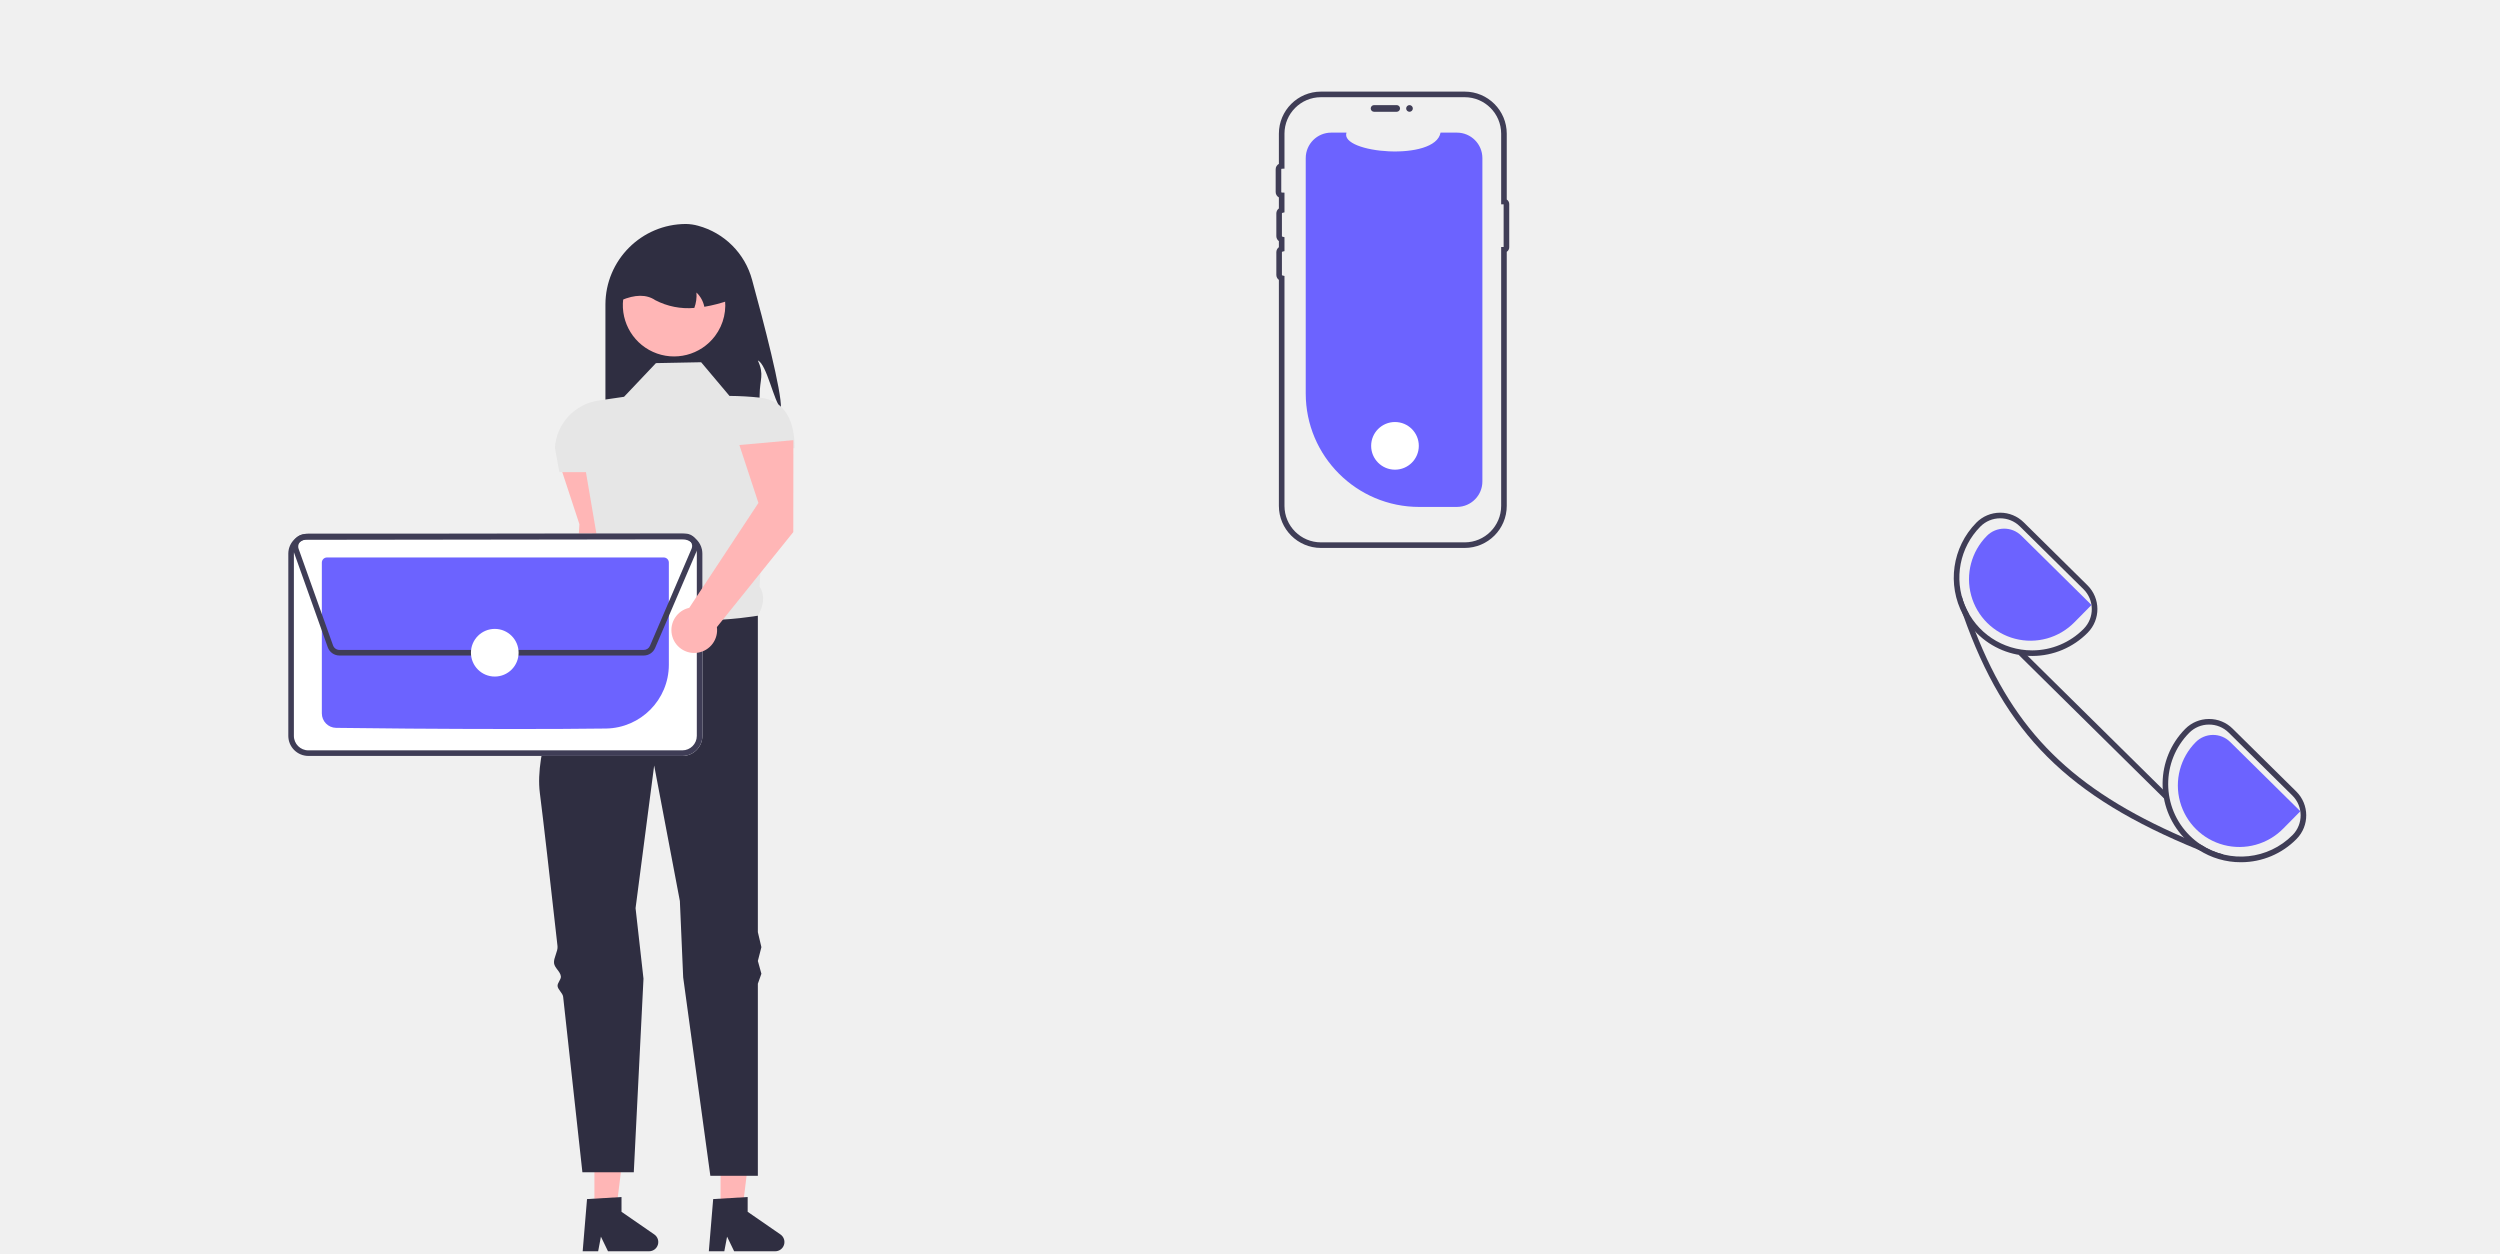
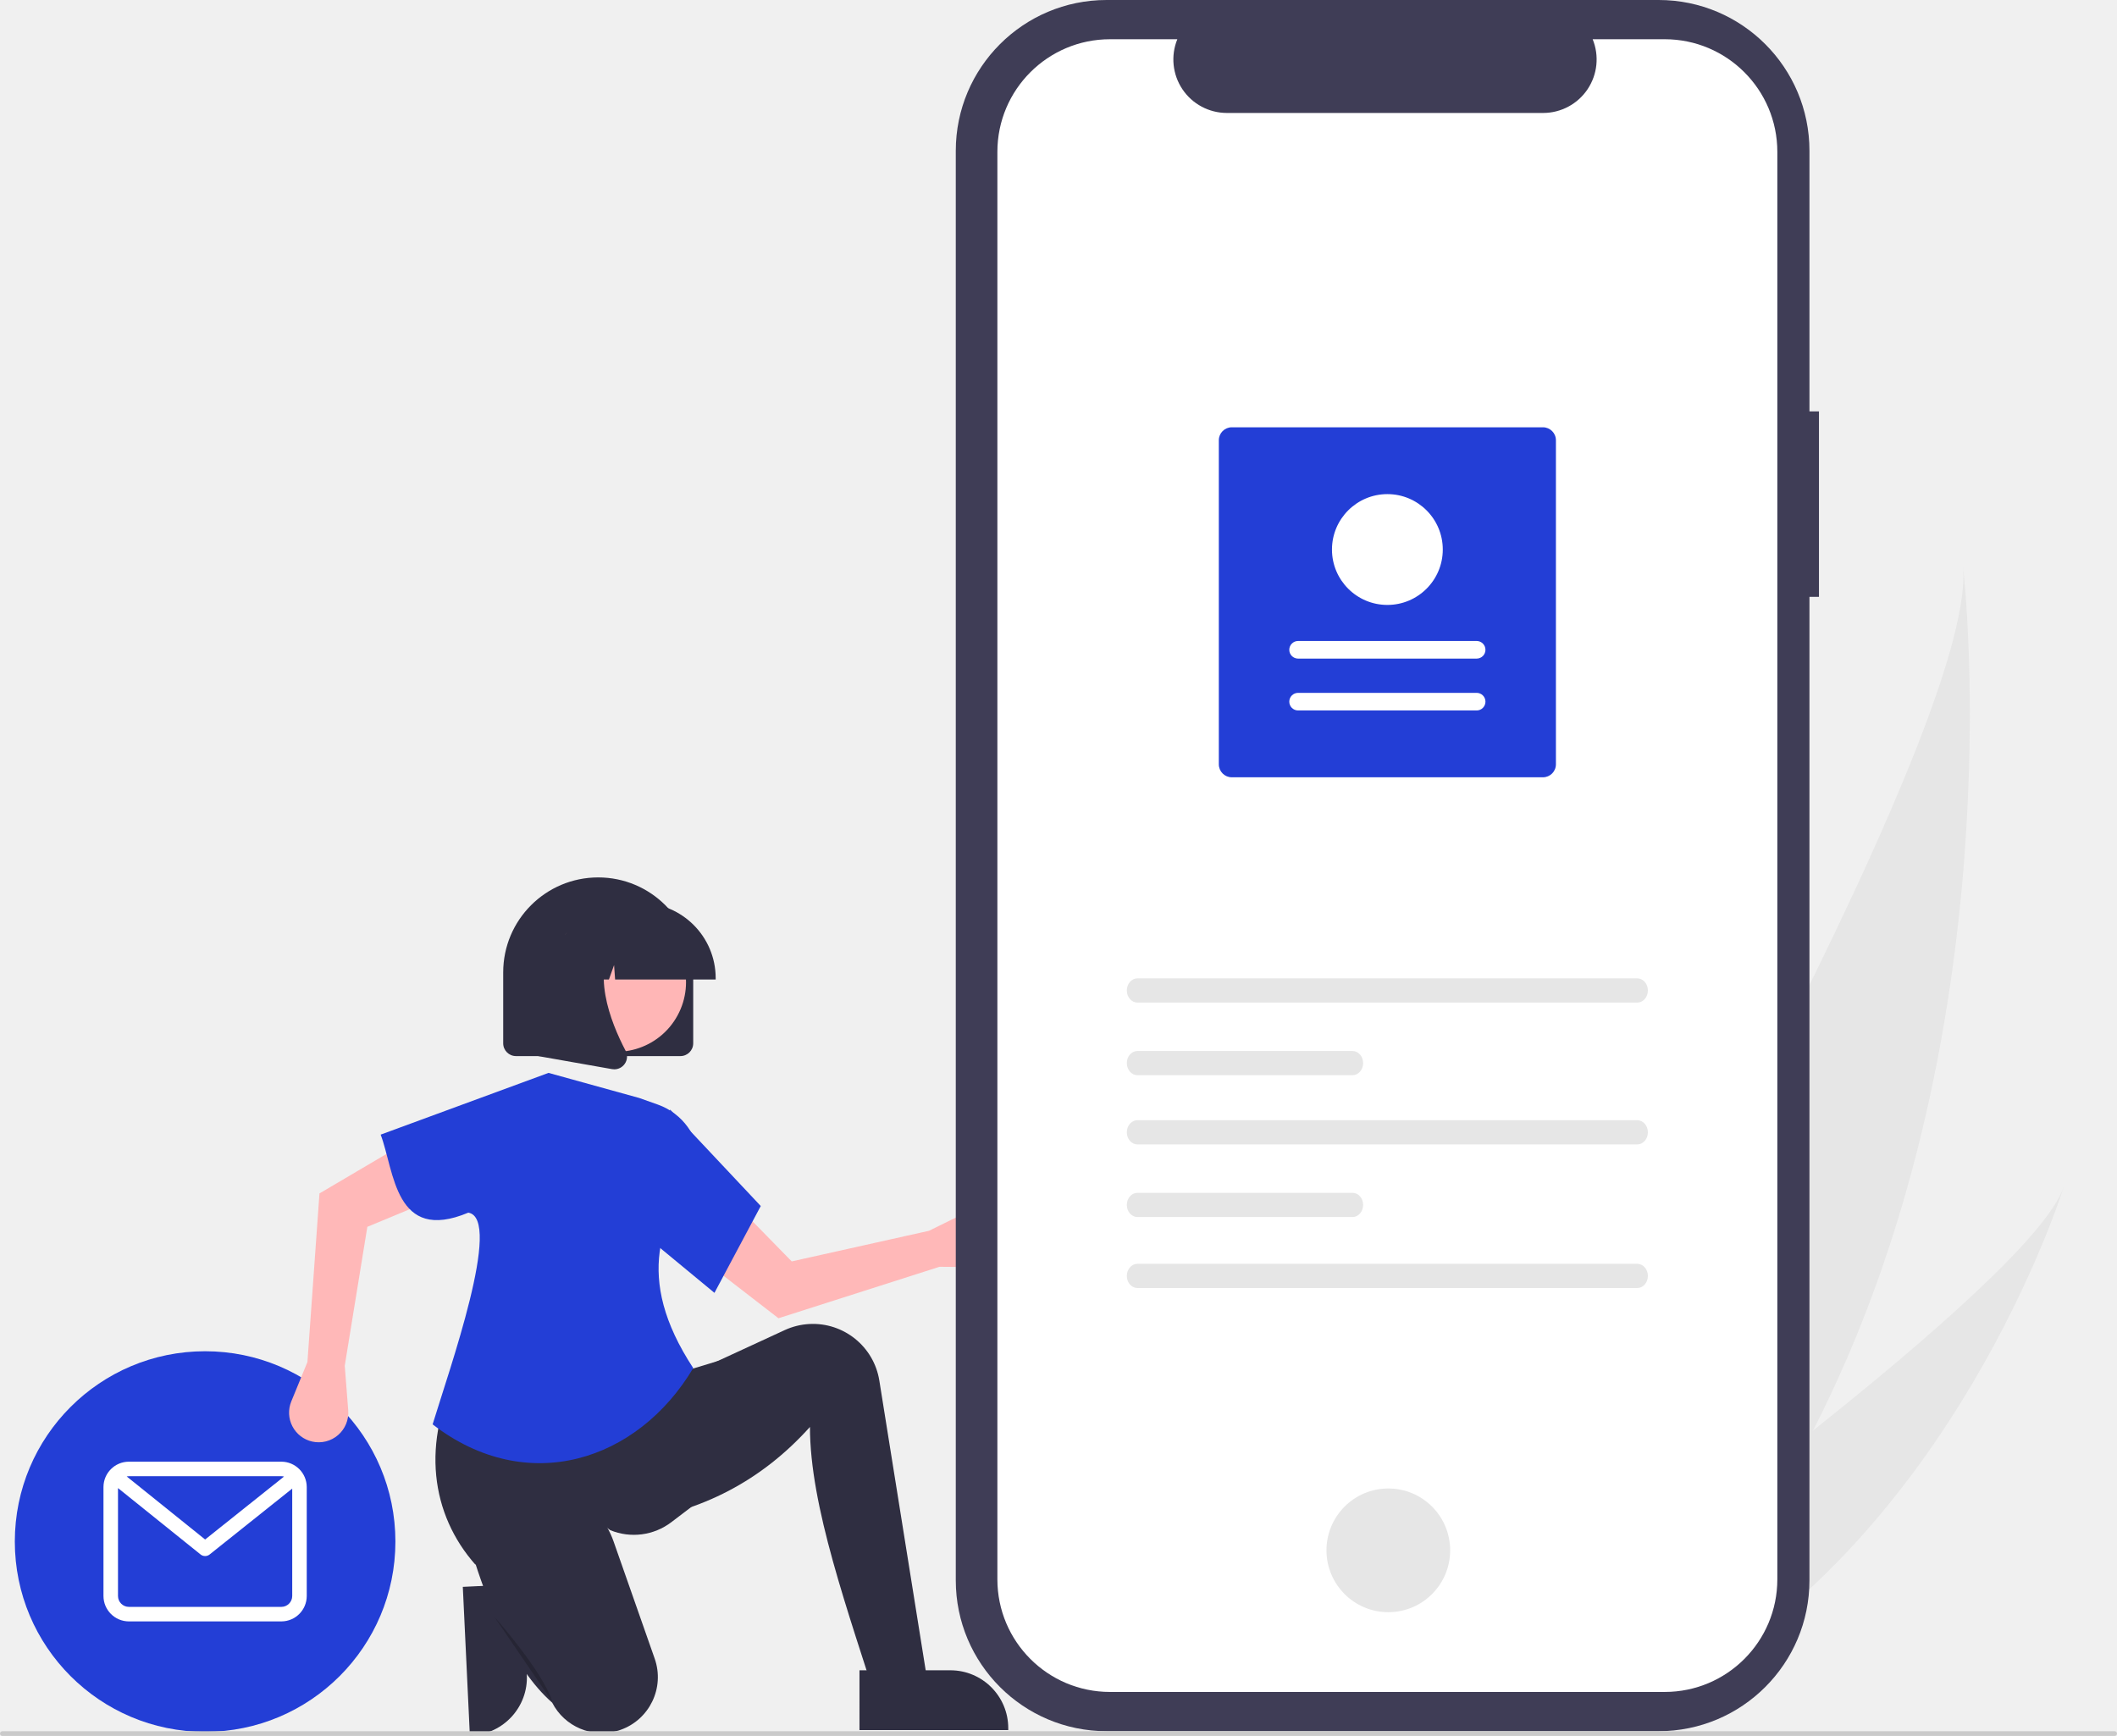
- <svg xmlns="http://www.w3.org/2000/svg" data-name="Layer 1" width="894.249" height="448.282" viewBox="0 0 894.249 448.282">
-   <path d="M447.37,674.141q-40.475,0-80.829-1.449c-38.44-1.381-78.19-2.808-115.136-23.299-25.845-14.333-48.735-37.329-66.194-66.504a223.77,223.77,0,0,1-25.369-63.604,261.476,261.476,0,0,1,.953-123.779,219.834,219.834,0,0,1,14.741-40.4c26.943-55.793,76.085-93.246,134.826-102.754a6.807,6.807,0,0,1,1.463-.031c.264.014.528.029.796.018l.346-.11a16.882,16.882,0,0,1,2.721-.698c90.594-13.487,186.365,13.802,276.952,78.914,70.042,50.351,162.868,77.464,283.781,82.889l1.717.09c33.66,1.934,66.218,15.811,94.16,40.133,27.579,24.006,48.287,56.034,59.884,92.624,1.426,4.461,2.733,9.104,3.884,13.801a26.039,26.039,0,0,1-6.941,24.69v.009l-.301.31c-.725.721-1.488,1.412-2.267,2.056l-.917.756c-7.727,6.365-13.83,11.394-21.135,15.299a64.983,64.983,0,0,1-15.419,5.821c-29.465,7.184-59.388,13.844-88.936,19.797-57.385,11.57-116.281,21.115-175.054,28.368A2269.141,2269.141,0,0,1,447.37,674.141Zm-136.232-419.845a3.507,3.507,0,0,0-.539.037c-58.192,9.419-106.869,46.504-133.544,101.745a217.624,217.624,0,0,0-14.595,40,259.188,259.188,0,0,0-.941,122.681,221.622,221.622,0,0,0,25.123,62.996c17.288,28.889,39.944,51.654,65.518,65.836,36.614,20.308,76.176,21.729,114.436,23.102a2266.314,2266.314,0,0,0,358.315-15.595c58.735-7.249,117.593-16.787,174.94-28.351,29.528-5.948,59.43-12.604,88.875-19.783a63.358,63.358,0,0,0,15.047-5.679c7.157-3.826,13.202-8.807,20.855-15.111l.917-.755c.67-.554,1.329-1.146,1.958-1.761l.181-.189c6.289-6.339,8.735-14.702,6.71-22.944v-.001c-1.139-4.646-2.432-9.24-3.844-13.655-23.69-74.746-84.974-127.569-152.496-131.447l-1.707-.09c-55.232-2.479-103.564-9.344-147.752-20.99-52.75-13.902-98.801-34.83-136.876-62.201-90.242-64.862-185.613-92.049-275.811-78.626a15.473,15.473,0,0,0-2.479.643l-.623.174a9.374,9.374,0,0,1-1.062-.013C311.537,254.307,311.335,254.296,311.138,254.296Z" transform="translate(-152.8755 -225.8589)" fill="#f0f0f0" />
-   <path d="M432.202,371.915c-2.498-2.397-5.053-15.762-8.242-17.118,2.384,5.269.653,6.663.64,12.446a39.123,39.123,0,0,1-1.141,9.745H369.435V334.825a28.847,28.847,0,0,1,28.848-28.848,17.214,17.214,0,0,1,4.276.626A27.428,27.428,0,0,1,421.909,326.007C426.028,341.061,432.578,366.119,432.202,371.915Z" transform="translate(-152.8755 -225.8589)" fill="#2f2e41" />
-   <path d="M372.605,423.782l.027-32.863L353.314,392.645l6.818,20.726-3.191,52.096a8.173,8.173,0,1,0,9.89,6.889Z" transform="translate(-152.8755 -225.8589)" fill="#ffb6b6" />
-   <polygon points="257.746 432.76 265.55 432.759 269.263 402.657 257.744 402.657 257.746 432.76" fill="#ffb6b6" />
-   <path d="M407.978,654.769l12.337-.736v5.286l11.729,8.101a3.302,3.302,0,0,1-1.876,6.019H415.481L412.949,668.209l-.988,5.228h-5.538Z" transform="translate(-152.8755 -225.8589)" fill="#2f2e41" />
-   <polygon points="212.62 432.76 220.425 432.759 224.137 402.657 212.619 402.657 212.62 432.76" fill="#ffb6b6" />
-   <path d="M362.853,654.769l12.337-.736v5.286l11.729,8.101a3.302,3.302,0,0,1-1.876,6.019H370.355l-2.532-5.228-.988,5.228H361.297Z" transform="translate(-152.8755 -225.8589)" fill="#2f2e41" />
-   <path d="M403.672,355.43l-16.167.317-11.412,12.046-9.149,1.342a18.266,18.266,0,0,0-15.577,16.897v0l1.585,8.706h9.51l5.502,32.303c-2.139,5.451-2.285,9.754,2.107,11.444l13.631,25.678L423.96,446.094c2.042-3.51,2.696-7.036.609-10.464l2.878-49.45h9.677v0c0-9.249-3.128-17.046-12.32-18.075a108.654,108.654,0,0,0-10.989-.629Z" transform="translate(-152.8755 -225.8589)" fill="#e6e6e6" />
-   <path d="M423.96,446.094s-39.309,6.974-53.891-7.608c0,0-1.48,2.513-3.711,6.682-.642,1.199-1.881,2.011-2.629,3.463-.68,1.32-2.429,2.942-3.17,4.439-.596,1.204.36,2.777-.26,4.078-7.468,15.664-16.193,37.759-14.322,52.348,1.206,9.409,3.698,31.302,6.322,54.816.205,1.837-1.455,4.197-1.249,6.049.194,1.746,2.255,2.984,2.45,4.734.129,1.162-1.31,2.348-1.181,3.508.141,1.273,1.85,2.522,1.991,3.79,3.594,32.468,6.886,62.781,6.886,62.781h18.386l3.469-69.232-2.835-25.236,6.657-51.038,9.193,48.502,1.183,27.297,9.715,70.975H423.96v-68.708l1.268-3.569-1.268-4.578,1.268-4.932-1.268-5.372Z" transform="translate(-152.8755 -225.8589)" fill="#2f2e41" />
-   <path d="M408.634,346.055a18.326,18.326,0,1,1,3.175-15.314c.053.22.097.438.14.665A18.301,18.301,0,0,1,408.634,346.055Z" transform="translate(-152.8755 -225.8589)" fill="#ffb6b6" />
-   <path d="M404.813,335.598a9.633,9.633,0,0,0-2.815-5.104,13.142,13.142,0,0,1-.761,5.51,25.395,25.395,0,0,1-13.955-2.764c-3.233-2.194-7.348-2.004-12.141,0a17.75,17.75,0,0,1,17.752-17.752h3.17a17.756,17.756,0,0,1,17.752,17.752A52.852,52.852,0,0,1,404.813,335.598Z" transform="translate(-152.8755 -225.8589)" fill="#2f2e41" />
-   <circle cx="113.249" cy="285" r="51" fill="#f0f0f0" />
-   <circle cx="438.249" cy="51" r="51" fill="#f0f0f0" />
-   <circle cx="843.249" cy="293" r="51" fill="#f0f0f0" />
-   <path d="M683.125,282.421V398.067A9.119,9.119,0,0,1,674.101,407.186a.802.802,0,0,1-.1.004H660.541a40.606,40.606,0,0,1-40.606-40.606v-84.163a9.123,9.123,0,0,1,9.123-9.123l5.454,0c-2.527,7.371,31.765,10.474,33.648,0l5.841,0A9.123,9.123,0,0,1,683.125,282.421Z" transform="translate(-152.8755 -225.8589)" fill="#6c63ff" />
-   <path d="M643.182,264.65a1.197,1.197,0,0,1,1.196-1.196h8.13a1.196,1.196,0,0,1,0,2.391h-8.13A1.197,1.197,0,0,1,643.182,264.65Z" transform="translate(-152.8755 -225.8589)" fill="#3f3d56" />
-   <path d="M676.794,421.859h-51.416a15.063,15.063,0,0,1-15.046-15.046V325.972a2.187,2.187,0,0,1-.911-1.779v-8.13a2.186,2.186,0,0,1,.911-1.778v-2.182a2.186,2.186,0,0,1-.911-1.778v-8.131a2.186,2.186,0,0,1,.911-1.778v-3.944a2.184,2.184,0,0,1-1.15-1.93v-8.13a2.184,2.184,0,0,1,1.15-1.93V273.674A15.063,15.063,0,0,1,625.378,258.628h51.416a15.063,15.063,0,0,1,15.046,15.046V297.23a1.886,1.886,0,0,1,.886,1.598v15.503a1.887,1.887,0,0,1-.886,1.599V406.813A15.063,15.063,0,0,1,676.794,421.859ZM625.378,260.628a13.061,13.061,0,0,0-13.046,13.046v12.508l-.962.037a.195.195,0,0,0-.188.192V294.541a.196.196,0,0,0,.188.192l.962.037v7.049l-.761.188a.197.197,0,0,0-.15.187v8.131a.197.197,0,0,0,.15.187l.761.188v4.991l-.761.188a.197.197,0,0,0-.15.187v8.13a.197.197,0,0,0,.15.187l.761.188V406.813a13.061,13.061,0,0,0,13.046,13.046h51.416a13.061,13.061,0,0,0,13.046-13.046V314.217h.886V298.942h-.886V273.674a13.061,13.061,0,0,0-13.046-13.046Z" transform="translate(-152.8755 -225.8589)" fill="#3f3d56" />
-   <circle cx="504.176" cy="38.791" r="1.196" fill="#3f3d56" />
-   <path d="M396.956,496.262H263.168a7.188,7.188,0,0,1-7.17-7.169v-65.189a7.188,7.188,0,0,1,7.169-7.17H396.955a7.188,7.188,0,0,1,7.17,7.169v65.189A7.188,7.188,0,0,1,396.956,496.262Z" transform="translate(-152.8755 -225.8589)" fill="#fff" />
-   <path d="M396.956,496.262H263.168a7.188,7.188,0,0,1-7.17-7.169v-65.189a7.188,7.188,0,0,1,7.169-7.17H396.955a7.188,7.188,0,0,1,7.17,7.169v65.189A7.188,7.188,0,0,1,396.956,496.262ZM263.168,418.734a5.185,5.185,0,0,0-5.17,5.171v65.187a5.185,5.185,0,0,0,5.171,5.17H396.954a5.185,5.185,0,0,0,5.171-5.171v-65.187a5.185,5.185,0,0,0-5.171-5.17Z" transform="translate(-152.8755 -225.8589)" fill="#3f3d56" />
-   <path d="M337.232,486.628c-26.386,0-53.899-.252-64.164-.416a5.176,5.176,0,0,1-5.07-5.155V427.095a1.83,1.83,0,0,1,1.823-1.828H390.297a1.829,1.829,0,0,1,1.827,1.823v36.612a22.842,22.842,0,0,1-22.457,22.752C360.1,486.579,348.771,486.628,337.232,486.628Z" transform="translate(-152.8755 -225.8589)" fill="#6c63ff" />
-   <path d="M383.146,460.339H274.287a4.438,4.438,0,0,1-4.164-2.936l-12.321-34.566a4.423,4.423,0,0,1,4.158-5.907l136.072-.189a4.423,4.423,0,0,1,4.359,5.198l.105.044-.391.912-.004.009-14.895,34.755A4.41,4.41,0,0,1,383.146,460.339Zm14.892-41.598-136.075.189a2.423,2.423,0,0,0-2.278,3.235l12.321,34.565a2.433,2.433,0,0,0,2.282,1.608H383.146a2.413,2.413,0,0,0,2.222-1.467l14.896-34.756.732.314-.732-.314a2.421,2.421,0,0,0-2.226-3.375Z" transform="translate(-152.8755 -225.8589)" fill="#3f3d56" />
-   <circle cx="176.983" cy="233.48" r="8.524" fill="#fff" />
-   <circle cx="498.983" cy="159.48" r="8.524" fill="#fff" />
-   <path d="M974.255,508.979l-22.77-22.48a11.884,11.884,0,0,0-8.43-3.46h-.08a11.914,11.914,0,0,0-8.46,3.56,27.991,27.991,0,0,0-.49,38.84c.24.26.49.51.74.76a27.248,27.248,0,0,0,4.56,3.65,27.676,27.676,0,0,0,15.11,4.43h.17a27.826,27.826,0,0,0,19.75-8.32,12.023,12.023,0,0,0-.1-16.98Zm-1.32,15.57a26.092,26.092,0,0,1-32.76,3.48,26.786,26.786,0,0,1-4.01-3.25,26.002,26.002,0,0,1-.23-36.77,9.913,9.913,0,0,1,7.06-2.97h.06a9.911,9.911,0,0,1,7.02,2.88l22.77,22.49a10.007,10.007,0,0,1,.09,14.14Z" transform="translate(-152.8755 -225.8589)" fill="#3f3d56" />
-   <path d="M899.545,435.199l-22.77-22.49a11.926,11.926,0,0,0-8.43-3.46h-.07a11.947,11.947,0,0,0-8.47,3.57,28.077,28.077,0,0,0-4.72,33l.01.01a27.562,27.562,0,0,0,4.33,5.93c.19.22.41.44.63.66a27.835,27.835,0,0,0,19.67,8.08h.18a27.854,27.854,0,0,0,19.75-8.33,11.999,11.999,0,0,0-.11-16.97Zm-1.32,15.57a25.855,25.855,0,0,1-18.33,7.73h-.17a26,26,0,0,1-18.49-44.27,10.008,10.008,0,0,1,14.14-.09l22.77,22.48A10.019,10.019,0,0,1,898.225,450.769Z" transform="translate(-152.8755 -225.8589)" fill="#3f3d56" />
-   <path d="M975.71,516.046l-25.103-24.794a8.727,8.727,0,0,0-12.327.076,22,22,0,1,0,31.305,30.919Z" transform="translate(-152.8755 -225.8589)" fill="#6c63ff" />
-   <path d="M901.004,442.262l-25.103-24.794a8.727,8.727,0,0,0-12.327.076,22,22,0,1,0,31.305,30.919Z" transform="translate(-152.8755 -225.8589)" fill="#6c63ff" />
-   <path d="M948.125,531.489l-.6,1.58q-4.23-1.605-8.2-3.22c-46.88-19.13-69.26-41.52-84.23-84.02l-.01-.01q-1.065-3-2.07-6.14l1.58-.51a25.542,25.542,0,0,0,2.3,5.78q1.23,3.495,2.53,6.81c14.07,35.87,34.82,56.37,74.6,73.68q3,1.305,6.15,2.59A26.087,26.087,0,0,0,948.125,531.489Z" transform="translate(-152.8755 -225.8589)" fill="#3f3d56" />
-   <rect x="900.623" y="448.539" width="2.001" height="73" transform="translate(-229.9252 559.8239) rotate(-45.35527)" fill="#3f3d56" />
-   <path d="M436.64,416.173l.027-32.863-19.318,1.726,6.818,20.726-24.747,37.514a8.173,8.173,0,1,0,9.89,6.889Z" transform="translate(-152.8755 -225.8589)" fill="#ffb6b6" />
+ <svg xmlns="http://www.w3.org/2000/svg" data-name="Layer 1" width="890" height="729.787" viewBox="0 0 890 729.787">
+   <path d="M374.677,751.016l1.81,38.157 0.0.002a24.345,24.345,0,0,1-23.164,25.469l-.79.037-2.964-62.474Z" transform="translate(-155 -85.10634)" fill="#2f2e41" />
+   <path d="M917.171,686.534c-18.173,35.465-41.224,69.764-70.389,100.808-.648.701-1.302,1.384-1.962,2.079l-69.101-32.713c.423-.702.886-1.491,1.385-2.353,29.683-50.787,208.865-360.591,203.203-430.758C980.966,329.384,1002.205,520.765,917.171,686.534Z" transform="translate(-155 -85.10634)" fill="#e6e6e6" />
+   <path d="M860.113,793.652c-.967.55-1.959,1.088-2.957,1.608l-51.838-24.541c.725-.514,1.569-1.122,2.539-1.806,15.881-11.403,63.105-45.613,109.314-82.38,49.658-39.511,98.152-81.964,105.354-102.228C1021.062,588.952,975.611,730.202,860.113,793.652Z" transform="translate(-155 -85.10634)" fill="#e6e6e6" />
+   <circle cx="86.23" cy="648.051" r="80" fill="#233ed6" />
+   <path d="M273.275,699.586H209.184a10.694,10.694,0,0,0-10.682,10.682v45.779a10.694,10.694,0,0,0,10.682,10.682h64.091A10.694,10.694,0,0,0,283.957,756.046v-45.779A10.694,10.694,0,0,0,273.275,699.586Zm0,6.104a4.559,4.559,0,0,1,1.134.148l-33.172,26.461-32.978-26.515a4.58,4.58,0,0,1,.925-.094Zm0,54.935H209.184a4.583,4.583,0,0,1-4.578-4.578V710.679l34.711,27.909a3.052,3.052,0,0,0,3.815.007l34.72-27.697v45.148A4.583,4.583,0,0,1,273.275,760.624Z" transform="translate(-155 -85.10634)" fill="#fff" />
+   <path d="M549.968,617.658l17.9.147a12.454,12.454,0,0,0,12.398-14.43h0a12.454,12.454,0,0,0-17.807-9.191L545.579,602.513l-57.737,12.876-24.735-25.289-14.208,23.401,33.378,25.788Z" transform="translate(-155 -85.10634)" fill="#ffb8b8" />
+   <path d="M546.613,802.596l-21.089,4.056c-14.405-45.408-30.013-88.411-30.012-121.67-20.386,22.689-45.667,35.669-75.436,39.746l3.245-50.29,24.334-12.978,37.243-17.189a28.281,28.281,0,0,1,10.365-2.564h0a28.281,28.281,0,0,1,29.412,23.773Z" transform="translate(-155 -85.10634)" fill="#2f2e41" />
+   <path d="M445.627,718.644l-8.406,6.388a26.031,26.031,0,0,1-25.662,3.345h0C387.484,710.331,370.38,715.655,354.878,742.894c-18.594-20.985-23.182-51.295-6.587-82.651L440.355,662.27l18.656-5.678Z" transform="translate(-155 -85.10634)" fill="#2f2e41" />
+   <path d="M414.967,812.623h0a23.507,23.507,0,0,1-27.82-11.721c-8.274-7.287-15.255-17.721-21.309-30.409a235.353,235.353,0,0,1-11.167-28.683c-4.19-12.94,2.816-27.077,15.855-30.948q.582-.173,1.177-.326c17.406-4.469,35.281,5.571,41.231,22.528l17.301,49.308a23.507,23.507,0,0,1-14.398,29.964Q415.404,812.488,414.967,812.623Z" transform="translate(-155 -85.10634)" fill="#2f2e41" />
+   <path d="M362.891,764.878s20.278,22.712,24.334,35.69" transform="translate(-155 -85.10634)" opacity="0.2" style="isolation:isolate" />
+   <path d="M284.244,657.693l-6.787,16.564a12.454,12.454,0,0,0,8.791,16.872h0a12.454,12.454,0,0,0,15.149-13.118l-1.462-18.767,9.496-58.388,32.669-13.57-16.448-21.885L289.309,586.811Z" transform="translate(-155 -85.10634)" fill="#ffb8b8" />
+   <path d="M446.438,660.242c-23.306,39.147-69.767,54.306-109.56,23.652,7-23,29.6-86.567,15-89-31,13-31.045-17.523-36.843-32.799l70.569-25.956,38.123,10.545,7.815,2.773a26.42,26.42,0,0,1,17.582,24.537C433.109,597.129,421.254,621.809,446.438,660.242Z" transform="translate(-155 -85.10634)" fill="#233ed6" />
+   <path d="M455.361,628.608,427.377,605.491l9.328-53.94,38.123,40.557Z" transform="translate(-155 -85.10634)" fill="#233ed6" />
+   <path id="bc7f4772-a479-43ba-84b6-0038831d0625-65" data-name="b82a9922-ead1-40af-af3b-f133b244cde7" d="M919.705,258.051h-4v-109.545a63.4,63.4,0,0,0-63.4-63.4h-232.087a63.4,63.4,0,0,0-63.4,63.4v600.974a63.4,63.4,0,0,0,63.4,63.4H852.303a63.4,63.4,0,0,0,63.4-63.4V336.027h4Z" transform="translate(-155 -85.10634)" fill="#3f3d56" />
+   <path id="e7549b14-e146-4c1f-8b4f-7638ef62aaf0-66" data-name="b2a7827b-2d2c-407d-93be-35e4c67116bc" d="M854.862,101.599h-30.295a22.495,22.495,0,0,1-20.828,30.994h-132.959a22.495,22.495,0,0,1-20.827-30.991h-28.3a47.348,47.348,0,0,0-47.348,47.348v600.089a47.348,47.348,0,0,0,47.348,47.348H854.854a47.348,47.348,0,0,0,47.348-47.348v-0h0V148.947a47.348,47.348,0,0,0-47.348-47.348h.009Z" transform="translate(-155 -85.10634)" fill="#fff" />
+   <circle id="f4a12a6a-3235-4aa9-87a4-fdfa38e5097e" data-name="e6b07811-3d0f-4972-ba4c-46b0c6566e33" cx="583.658" cy="651.746" r="26" fill="#e6e6e6" />
+   <path d="M633.182,496.405c-2.458,0-4.458,2.283-4.458,5.088s2,5.088,4.458,5.088H843.325c2.458,0,4.458-2.283,4.458-5.088s-2-5.088-4.458-5.088Z" transform="translate(-155 -85.10634)" fill="#e6e6e6" />
+   <path d="M633.182,616.405c-2.458,0-4.458,2.283-4.458,5.088s2,5.088,4.458,5.088H843.325c2.458,0,4.458-2.283,4.458-5.088s-2-5.088-4.458-5.088Z" transform="translate(-155 -85.10634)" fill="#e6e6e6" />
+   <path d="M633.182,526.932c-2.458,0-4.458,2.283-4.458,5.088s2,5.088,4.458,5.088h90.425c2.458,0,4.458-2.283,4.458-5.088s-2-5.088-4.458-5.088Z" transform="translate(-155 -85.10634)" fill="#e6e6e6" />
+   <path d="M633.182,556.03c-2.458,0-4.458,2.283-4.458,5.088s2,5.088,4.458,5.088H843.325c2.458,0,4.458-2.283,4.458-5.088s-2-5.088-4.458-5.088Z" transform="translate(-155 -85.10634)" fill="#e6e6e6" />
+   <path d="M633.182,586.558c-2.458,0-4.458,2.283-4.458,5.088s2,5.088,4.458,5.088h90.425c2.458,0,4.458-2.283,4.458-5.088s-2-5.088-4.458-5.088Z" transform="translate(-155 -85.10634)" fill="#e6e6e6" />
+   <path d="M672.853,264.733H803.667a5.457,5.457,0,0,1,5.451,5.451V406.421a5.457,5.457,0,0,1-5.451,5.451H672.853a5.457,5.457,0,0,1-5.451-5.451V270.184A5.457,5.457,0,0,1,672.853,264.733Z" transform="translate(-155 -85.10634)" fill="#233ed6" />
+   <path d="M775.793,383.777a3.7,3.7,0,1,0,.004-7.401H700.727a3.7,3.7,0,1,0-.004,7.401H775.793Z" transform="translate(-155 -85.10634)" fill="#fff" />
+   <path d="M775.793,361.975a3.7,3.7,0,0,0,0-7.401H700.727a3.7,3.7,0,1,0-.004,7.401H775.793Z" transform="translate(-155 -85.10634)" fill="#fff" />
+   <path d="M738.26,292.828a23.293,23.293,0,1,1-23.293,23.293v0A23.319,23.319,0,0,1,738.26,292.828Z" transform="translate(-155 -85.10634)" fill="#fff" />
+   <path d="M441.064,529.077H371.914a5.371,5.371,0,0,1-5.365-5.365V493.906a39.94,39.94,0,1,1,79.88,0v29.806A5.371,5.371,0,0,1,441.064,529.077Z" transform="translate(-155 -85.10634)" fill="#2f2e41" />
+   <circle cx="414.124" cy="497.999" r="29.283" transform="translate(-376.4859 537.3971) rotate(-61.33682)" fill="#ffb6b6" />
+   <path d="M455.878,496.886H413.595l-.434-6.071-2.168,6.071h-6.511l-.859-12.032-4.297,12.032h-12.598V496.29a31.63,31.63,0,0,1,31.594-31.594h5.961A31.63,31.63,0,0,1,455.878,496.29Z" transform="translate(-155 -85.10634)" fill="#2f2e41" />
+   <path d="M413.248,534.64a5.481,5.481,0,0,1-.949-.084l-30.962-5.463V477.923h34.083l-.844.984c-11.74,13.692-2.895,35.894,3.422,47.91a5.286,5.286,0,0,1-.42,5.612A5.344,5.344,0,0,1,413.248,534.64Z" transform="translate(-155 -85.10634)" fill="#2f2e41" />
+   <path d="M516.333,787.282l38.2-.002h.002A24.345,24.345,0,0,1,578.878,811.624v.791l-62.544.002Z" transform="translate(-155 -85.10634)" fill="#2f2e41" />
+   <path d="M1044,814.894H156a1,1,0,0,1,0-2h888a1,1,0,0,1,0,2Z" transform="translate(-155 -85.10634)" fill="#cacaca" />
</svg>
